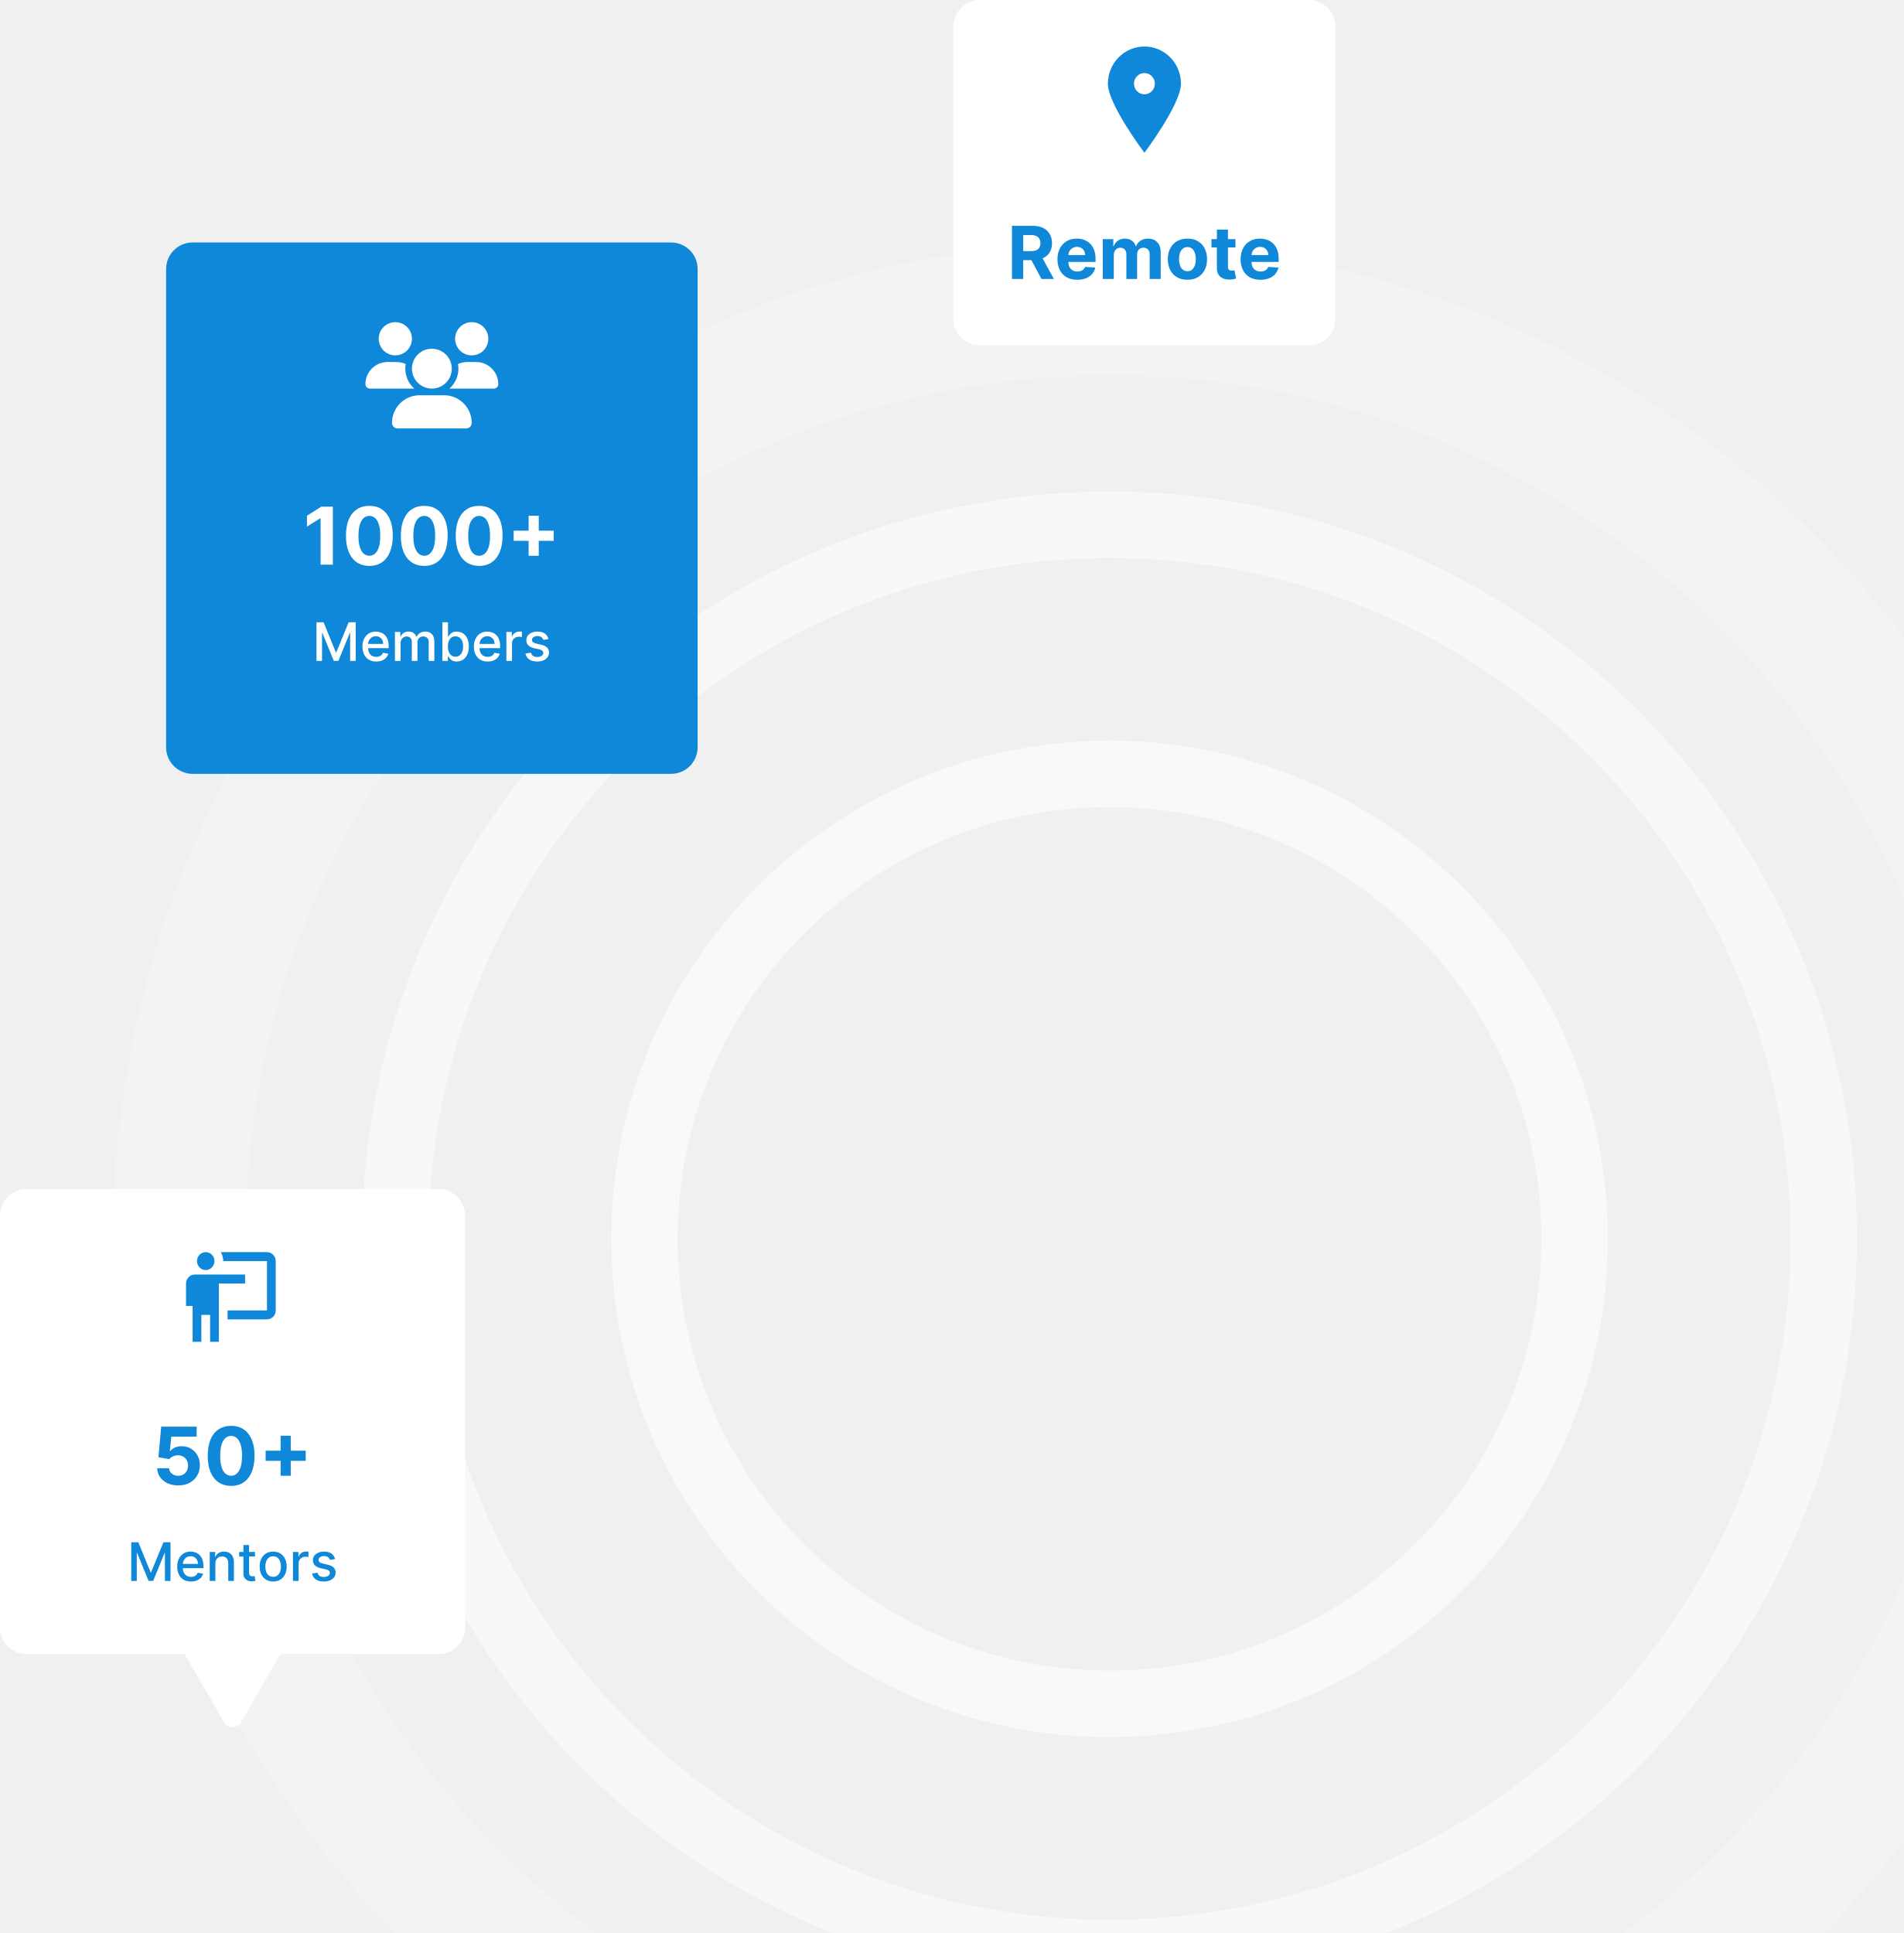
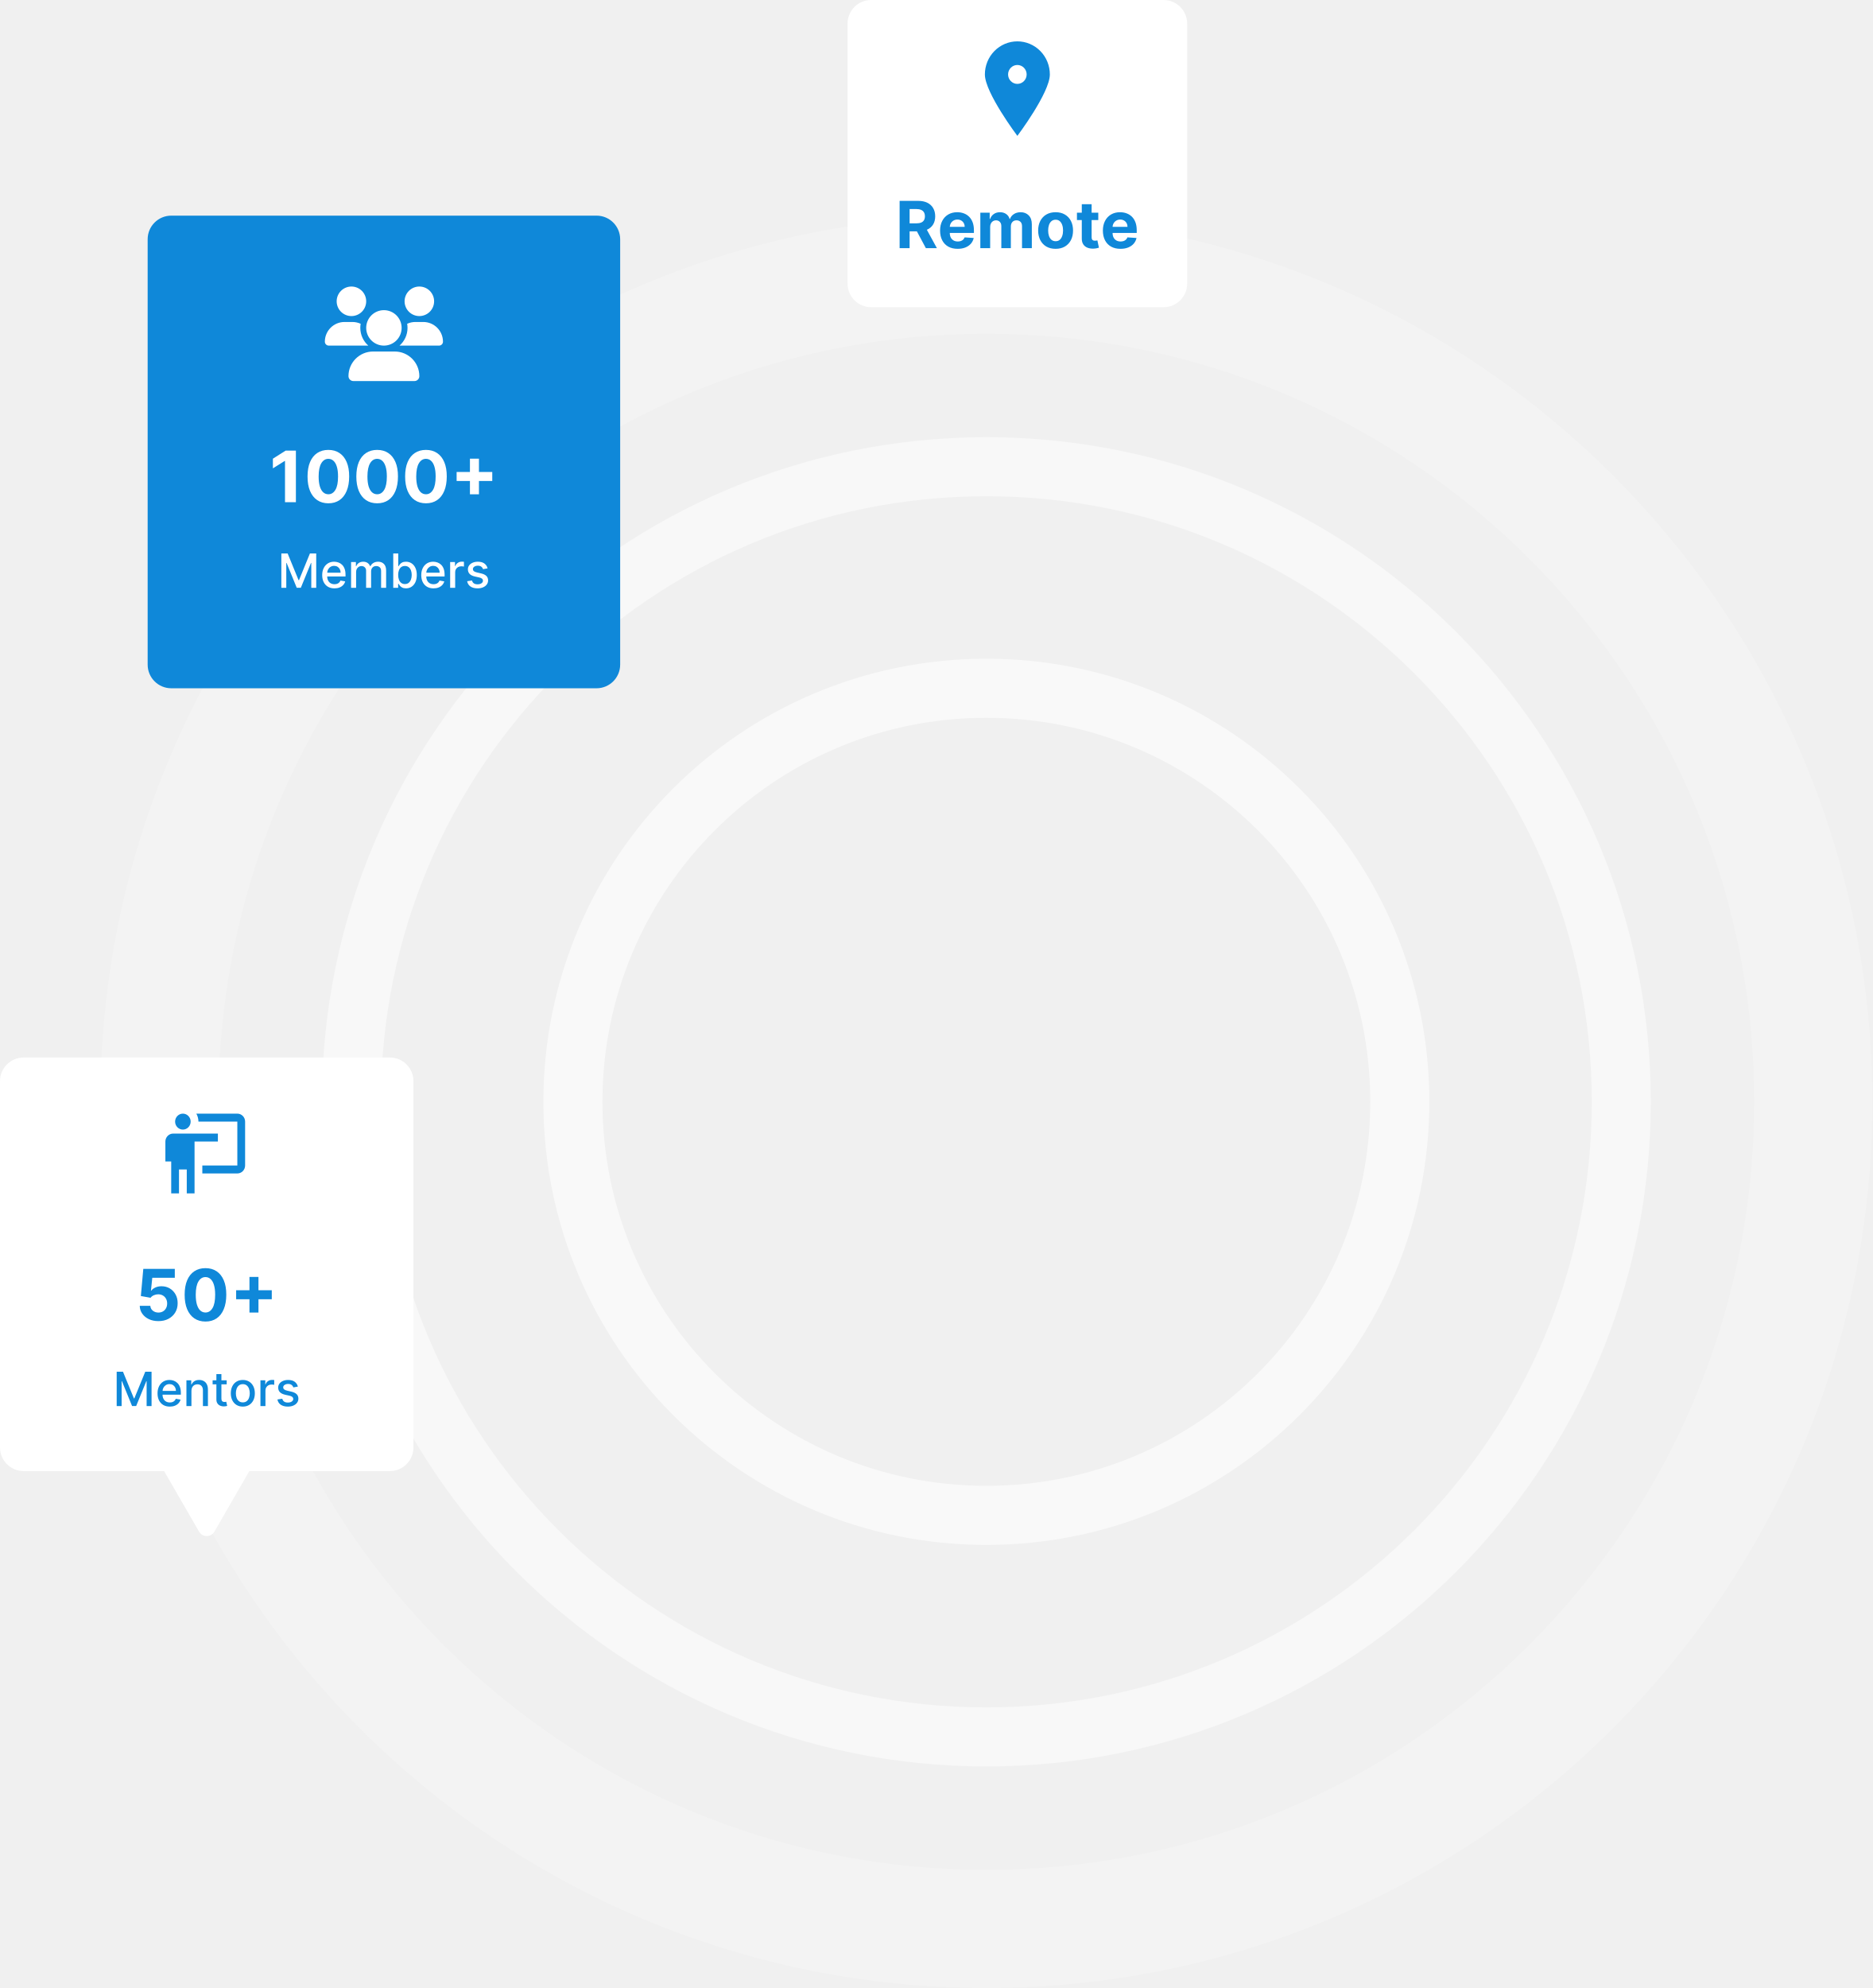
- <svg xmlns="http://www.w3.org/2000/svg" width="573" height="582" viewBox="0 0 573 582" fill="none">
+ <svg xmlns="http://www.w3.org/2000/svg" width="634" height="673" viewBox="0 0 634 673" fill="none">
  <circle cx="334" cy="373" r="280" stroke="white" stroke-opacity="0.2" stroke-width="40" />
  <circle cx="334" cy="373" r="215" stroke="white" stroke-opacity="0.5" stroke-width="20" />
  <circle cx="334" cy="373" r="140" stroke="white" stroke-opacity="0.6" stroke-width="20" />
  <rect x="50" y="73" width="160" height="160" rx="8" fill="#0F88D9" />
-   <g clip-path="url(#clip0_32_110)">
+   <g clip-path="url(#clip0_519_138)">
    <path d="M119 97C120.326 97 121.598 97.527 122.536 98.465C123.473 99.402 124 100.674 124 102C124 103.326 123.473 104.598 122.536 105.536C121.598 106.473 120.326 107 119 107C117.674 107 116.402 106.473 115.464 105.536C114.527 104.598 114 103.326 114 102C114 100.674 114.527 99.402 115.464 98.465C116.402 97.527 117.674 97 119 97ZM142 97C143.326 97 144.598 97.527 145.536 98.465C146.473 99.402 147 100.674 147 102C147 103.326 146.473 104.598 145.536 105.536C144.598 106.473 143.326 107 142 107C140.674 107 139.402 106.473 138.464 105.536C137.527 104.598 137 103.326 137 102C137 100.674 137.527 99.402 138.464 98.465C139.402 97.527 140.674 97 142 97ZM110 115.669C110 111.988 112.987 109 116.669 109H119.337C120.331 109 121.275 109.219 122.125 109.606C122.044 110.056 122.006 110.525 122.006 111C122.006 113.388 123.056 115.531 124.712 117H111.331C110.6 117 110 116.4 110 115.669ZM135.331 117H135.288C136.95 115.531 137.994 113.388 137.994 111C137.994 110.525 137.95 110.062 137.875 109.606C138.725 109.212 139.669 109 140.663 109H143.331C147.013 109 150 111.988 150 115.669C150 116.406 149.4 117 148.669 117H135.331ZM124 111C124 109.409 124.632 107.883 125.757 106.757C126.883 105.632 128.409 105 130 105C131.591 105 133.117 105.632 134.243 106.757C135.368 107.883 136 109.409 136 111C136 112.591 135.368 114.117 134.243 115.243C133.117 116.368 131.591 117 130 117C128.409 117 126.883 116.368 125.757 115.243C124.632 114.117 124 112.591 124 111ZM118 127.331C118 122.731 121.731 119 126.331 119H133.669C138.269 119 142 122.731 142 127.331C142 128.25 141.256 129 140.331 129H119.669C118.75 129 118 128.256 118 127.331Z" fill="white" />
  </g>
  <path d="M100.196 152.545V170H96.506V156.048H96.403L92.406 158.554V155.281L96.727 152.545H100.196ZM111.188 170.384C109.722 170.378 108.461 170.017 107.404 169.301C106.353 168.585 105.543 167.548 104.975 166.19C104.413 164.832 104.134 163.199 104.14 161.29C104.14 159.386 104.421 157.764 104.984 156.423C105.552 155.082 106.362 154.062 107.413 153.364C108.469 152.659 109.728 152.307 111.188 152.307C112.648 152.307 113.904 152.659 114.955 153.364C116.012 154.068 116.825 155.091 117.393 156.432C117.961 157.767 118.242 159.386 118.237 161.29C118.237 163.205 117.952 164.841 117.384 166.199C116.822 167.557 116.015 168.594 114.964 169.31C113.913 170.026 112.654 170.384 111.188 170.384ZM111.188 167.324C112.188 167.324 112.987 166.821 113.583 165.815C114.18 164.81 114.475 163.301 114.469 161.29C114.469 159.966 114.333 158.864 114.06 157.983C113.793 157.102 113.413 156.44 112.918 155.997C112.43 155.554 111.853 155.332 111.188 155.332C110.194 155.332 109.398 155.83 108.802 156.824C108.205 157.818 107.904 159.307 107.898 161.29C107.898 162.631 108.032 163.75 108.299 164.648C108.572 165.54 108.955 166.21 109.45 166.659C109.944 167.102 110.523 167.324 111.188 167.324ZM127.712 170.384C126.246 170.378 124.984 170.017 123.928 169.301C122.876 168.585 122.067 167.548 121.499 166.19C120.936 164.832 120.658 163.199 120.663 161.29C120.663 159.386 120.945 157.764 121.507 156.423C122.075 155.082 122.885 154.062 123.936 153.364C124.993 152.659 126.251 152.307 127.712 152.307C129.172 152.307 130.428 152.659 131.479 153.364C132.536 154.068 133.348 155.091 133.916 156.432C134.484 157.767 134.766 159.386 134.76 161.29C134.76 163.205 134.476 164.841 133.908 166.199C133.345 167.557 132.538 168.594 131.487 169.31C130.436 170.026 129.178 170.384 127.712 170.384ZM127.712 167.324C128.712 167.324 129.51 166.821 130.107 165.815C130.703 164.81 130.999 163.301 130.993 161.29C130.993 159.966 130.857 158.864 130.584 157.983C130.317 157.102 129.936 156.44 129.442 155.997C128.953 155.554 128.376 155.332 127.712 155.332C126.717 155.332 125.922 155.83 125.325 156.824C124.729 157.818 124.428 159.307 124.422 161.29C124.422 162.631 124.555 163.75 124.822 164.648C125.095 165.54 125.479 166.21 125.973 166.659C126.467 167.102 127.047 167.324 127.712 167.324ZM144.235 170.384C142.769 170.378 141.508 170.017 140.451 169.301C139.4 168.585 138.59 167.548 138.022 166.19C137.46 164.832 137.181 163.199 137.187 161.29C137.187 159.386 137.468 157.764 138.031 156.423C138.599 155.082 139.408 154.062 140.46 153.364C141.516 152.659 142.775 152.307 144.235 152.307C145.695 152.307 146.951 152.659 148.002 153.364C149.059 154.068 149.871 155.091 150.44 156.432C151.008 157.767 151.289 159.386 151.283 161.29C151.283 163.205 150.999 164.841 150.431 166.199C149.869 167.557 149.062 168.594 148.011 169.31C146.96 170.026 145.701 170.384 144.235 170.384ZM144.235 167.324C145.235 167.324 146.033 166.821 146.63 165.815C147.227 164.81 147.522 163.301 147.516 161.29C147.516 159.966 147.38 158.864 147.107 157.983C146.84 157.102 146.46 156.44 145.965 155.997C145.477 155.554 144.9 155.332 144.235 155.332C143.241 155.332 142.445 155.83 141.849 156.824C141.252 157.818 140.951 159.307 140.945 161.29C140.945 162.631 141.079 163.75 141.346 164.648C141.619 165.54 142.002 166.21 142.496 166.659C142.991 167.102 143.57 167.324 144.235 167.324ZM159.131 167.341V155.273H162.182V167.341H159.131ZM154.622 162.832V159.781H166.69V162.832H154.622Z" fill="white" />
  <path d="M95.271 187.364H97.401L101.106 196.409H101.242L104.947 187.364H107.077V199H105.407V190.58H105.299L101.867 198.983H100.481L97.049 190.574H96.941V199H95.271V187.364ZM113.255 199.176C112.395 199.176 111.655 198.992 111.033 198.625C110.416 198.254 109.939 197.733 109.602 197.062C109.268 196.388 109.102 195.598 109.102 194.693C109.102 193.799 109.268 193.011 109.602 192.33C109.939 191.648 110.408 191.116 111.011 190.733C111.617 190.35 112.325 190.159 113.136 190.159C113.628 190.159 114.105 190.241 114.567 190.403C115.03 190.566 115.444 190.822 115.812 191.17C116.179 191.519 116.469 191.972 116.681 192.528C116.893 193.081 116.999 193.754 116.999 194.545V195.148H110.062V193.875H115.335C115.335 193.428 115.244 193.032 115.062 192.688C114.88 192.339 114.624 192.064 114.295 191.864C113.969 191.663 113.586 191.562 113.147 191.562C112.67 191.562 112.253 191.68 111.897 191.915C111.545 192.146 111.272 192.449 111.079 192.824C110.889 193.195 110.795 193.598 110.795 194.034V195.028C110.795 195.612 110.897 196.108 111.102 196.517C111.31 196.926 111.6 197.239 111.971 197.455C112.342 197.667 112.776 197.773 113.272 197.773C113.594 197.773 113.888 197.727 114.153 197.636C114.418 197.542 114.647 197.402 114.84 197.216C115.033 197.03 115.181 196.801 115.283 196.528L116.891 196.818C116.763 197.292 116.531 197.706 116.198 198.062C115.869 198.415 115.454 198.689 114.954 198.886C114.458 199.08 113.891 199.176 113.255 199.176ZM118.884 199V190.273H120.515V191.693H120.623C120.805 191.212 121.102 190.837 121.515 190.568C121.928 190.295 122.422 190.159 122.998 190.159C123.581 190.159 124.07 190.295 124.464 190.568C124.862 190.841 125.155 191.216 125.344 191.693H125.435C125.644 191.227 125.975 190.856 126.43 190.58C126.884 190.299 127.426 190.159 128.055 190.159C128.846 190.159 129.492 190.407 129.992 190.903C130.496 191.4 130.748 192.148 130.748 193.148V199H129.049V193.307C129.049 192.716 128.888 192.288 128.566 192.023C128.244 191.758 127.86 191.625 127.413 191.625C126.86 191.625 126.43 191.795 126.123 192.136C125.816 192.473 125.663 192.907 125.663 193.438V199H123.969V193.199C123.969 192.725 123.822 192.345 123.526 192.057C123.231 191.769 122.846 191.625 122.373 191.625C122.051 191.625 121.754 191.71 121.481 191.881C121.212 192.047 120.994 192.28 120.827 192.58C120.665 192.879 120.583 193.225 120.583 193.619V199H118.884ZM133.161 199V187.364H134.86V191.688H134.962C135.061 191.506 135.203 191.295 135.388 191.057C135.574 190.818 135.832 190.61 136.161 190.432C136.491 190.25 136.926 190.159 137.468 190.159C138.173 190.159 138.801 190.337 139.354 190.693C139.907 191.049 140.341 191.562 140.656 192.233C140.974 192.903 141.133 193.71 141.133 194.653C141.133 195.597 140.976 196.405 140.661 197.08C140.347 197.75 139.915 198.267 139.366 198.631C138.817 198.991 138.19 199.17 137.485 199.17C136.955 199.17 136.521 199.081 136.184 198.903C135.851 198.725 135.589 198.517 135.4 198.278C135.21 198.04 135.065 197.828 134.962 197.642H134.82V199H133.161ZM134.826 194.636C134.826 195.25 134.915 195.788 135.093 196.25C135.271 196.712 135.529 197.074 135.866 197.335C136.203 197.593 136.616 197.722 137.104 197.722C137.612 197.722 138.036 197.587 138.377 197.318C138.718 197.045 138.976 196.676 139.15 196.21C139.328 195.744 139.417 195.22 139.417 194.636C139.417 194.061 139.33 193.544 139.156 193.085C138.985 192.627 138.728 192.265 138.383 192C138.042 191.735 137.616 191.602 137.104 191.602C136.612 191.602 136.195 191.729 135.854 191.983C135.517 192.237 135.262 192.591 135.087 193.045C134.913 193.5 134.826 194.03 134.826 194.636ZM146.802 199.176C145.942 199.176 145.201 198.992 144.58 198.625C143.963 198.254 143.486 197.733 143.148 197.062C142.815 196.388 142.648 195.598 142.648 194.693C142.648 193.799 142.815 193.011 143.148 192.33C143.486 191.648 143.955 191.116 144.558 190.733C145.164 190.35 145.872 190.159 146.683 190.159C147.175 190.159 147.652 190.241 148.114 190.403C148.576 190.566 148.991 190.822 149.359 191.17C149.726 191.519 150.016 191.972 150.228 192.528C150.44 193.081 150.546 193.754 150.546 194.545V195.148H143.609V193.875H148.881C148.881 193.428 148.79 193.032 148.609 192.688C148.427 192.339 148.171 192.064 147.842 191.864C147.516 191.663 147.133 191.562 146.694 191.562C146.217 191.562 145.8 191.68 145.444 191.915C145.092 192.146 144.819 192.449 144.626 192.824C144.436 193.195 144.342 193.598 144.342 194.034V195.028C144.342 195.612 144.444 196.108 144.648 196.517C144.857 196.926 145.147 197.239 145.518 197.455C145.889 197.667 146.323 197.773 146.819 197.773C147.141 197.773 147.434 197.727 147.7 197.636C147.965 197.542 148.194 197.402 148.387 197.216C148.58 197.03 148.728 196.801 148.83 196.528L150.438 196.818C150.309 197.292 150.078 197.706 149.745 198.062C149.415 198.415 149.001 198.689 148.501 198.886C148.004 199.08 147.438 199.176 146.802 199.176ZM152.431 199V190.273H154.073V191.659H154.164C154.323 191.189 154.603 190.82 155.005 190.551C155.41 190.278 155.869 190.142 156.38 190.142C156.486 190.142 156.611 190.146 156.755 190.153C156.903 190.161 157.018 190.17 157.102 190.182V191.807C157.033 191.788 156.912 191.767 156.738 191.744C156.564 191.718 156.389 191.705 156.215 191.705C155.814 191.705 155.456 191.79 155.141 191.96C154.831 192.127 154.585 192.36 154.403 192.659C154.221 192.955 154.13 193.292 154.13 193.67V199H152.431ZM165.112 192.403L163.572 192.676C163.507 192.479 163.405 192.292 163.265 192.114C163.129 191.936 162.943 191.79 162.708 191.676C162.473 191.562 162.18 191.506 161.827 191.506C161.346 191.506 160.945 191.614 160.623 191.83C160.301 192.042 160.14 192.316 160.14 192.653C160.14 192.945 160.248 193.18 160.464 193.358C160.68 193.536 161.028 193.682 161.509 193.795L162.896 194.114C163.699 194.299 164.297 194.585 164.691 194.972C165.085 195.358 165.282 195.86 165.282 196.477C165.282 197 165.13 197.466 164.827 197.875C164.528 198.28 164.11 198.598 163.572 198.83C163.038 199.061 162.418 199.176 161.714 199.176C160.737 199.176 159.939 198.968 159.322 198.551C158.704 198.131 158.326 197.534 158.185 196.761L159.827 196.511C159.93 196.939 160.14 197.263 160.458 197.483C160.776 197.699 161.191 197.807 161.702 197.807C162.259 197.807 162.704 197.691 163.038 197.46C163.371 197.225 163.538 196.939 163.538 196.602C163.538 196.33 163.435 196.1 163.231 195.915C163.03 195.729 162.721 195.589 162.305 195.494L160.827 195.17C160.013 194.985 159.411 194.689 159.021 194.284C158.634 193.879 158.441 193.366 158.441 192.744C158.441 192.229 158.585 191.778 158.873 191.392C159.161 191.006 159.558 190.705 160.066 190.489C160.574 190.269 161.155 190.159 161.81 190.159C162.754 190.159 163.496 190.364 164.038 190.773C164.579 191.178 164.937 191.722 165.112 192.403Z" fill="white" />
  <rect x="287" width="115" height="104" rx="8" fill="white" />
  <path d="M344.5 46C344.5 46 333.5 31.392 333.5 25.2C333.5 23.729 333.785 22.273 334.337 20.914C334.89 19.555 335.7 18.32 336.722 17.28C337.743 16.24 338.956 15.415 340.29 14.852C341.625 14.29 343.055 14 344.5 14C345.945 14 347.375 14.29 348.71 14.852C350.044 15.415 351.257 16.24 352.278 17.28C353.3 18.32 354.11 19.555 354.663 20.914C355.215 22.273 355.5 23.729 355.5 25.2C355.5 31.392 344.5 46 344.5 46ZM344.5 28.4C345.334 28.4 346.133 28.063 346.722 27.463C347.312 26.863 347.643 26.049 347.643 25.2C347.643 24.351 347.312 23.537 346.722 22.937C346.133 22.337 345.334 22 344.5 22C343.666 22 342.867 22.337 342.278 22.937C341.688 23.537 341.357 24.351 341.357 25.2C341.357 26.049 341.688 26.863 342.278 27.463C342.867 28.063 343.666 28.4 344.5 28.4Z" fill="#0F88D9" />
  <path d="M304.63 84V68H310.942C312.151 68 313.182 68.216 314.036 68.648C314.896 69.076 315.549 69.682 315.997 70.469C316.45 71.25 316.677 72.169 316.677 73.227C316.677 74.289 316.448 75.203 315.989 75.969C315.531 76.729 314.867 77.312 313.997 77.719C313.132 78.125 312.086 78.328 310.856 78.328H306.63V75.609H310.31C310.955 75.609 311.492 75.521 311.919 75.344C312.346 75.167 312.664 74.901 312.872 74.547C313.086 74.193 313.192 73.753 313.192 73.227C313.192 72.695 313.086 72.247 312.872 71.883C312.664 71.518 312.343 71.242 311.911 71.055C311.484 70.862 310.945 70.766 310.294 70.766H308.013V84H304.63ZM313.271 76.719L317.247 84H313.513L309.622 76.719H313.271ZM324.28 84.234C323.046 84.234 321.983 83.984 321.093 83.484C320.207 82.979 319.525 82.266 319.046 81.344C318.567 80.417 318.327 79.32 318.327 78.055C318.327 76.82 318.567 75.737 319.046 74.805C319.525 73.872 320.2 73.146 321.069 72.625C321.944 72.104 322.97 71.844 324.147 71.844C324.939 71.844 325.676 71.971 326.358 72.227C327.046 72.477 327.645 72.854 328.155 73.359C328.671 73.865 329.072 74.5 329.358 75.266C329.645 76.026 329.788 76.917 329.788 77.938V78.852H319.655V76.789H326.655C326.655 76.31 326.551 75.885 326.343 75.516C326.134 75.146 325.845 74.857 325.476 74.648C325.111 74.435 324.687 74.328 324.202 74.328C323.697 74.328 323.249 74.445 322.858 74.68C322.473 74.909 322.171 75.219 321.952 75.609C321.733 75.995 321.621 76.424 321.616 76.898V78.859C321.616 79.453 321.726 79.966 321.944 80.398C322.168 80.831 322.483 81.164 322.89 81.398C323.296 81.633 323.778 81.75 324.335 81.75C324.705 81.75 325.043 81.698 325.351 81.594C325.658 81.49 325.921 81.333 326.14 81.125C326.358 80.917 326.525 80.662 326.64 80.359L329.718 80.562C329.562 81.302 329.241 81.948 328.757 82.5C328.278 83.047 327.658 83.474 326.897 83.781C326.142 84.083 325.27 84.234 324.28 84.234ZM331.96 84V72H335.132V74.117H335.272C335.522 73.414 335.939 72.859 336.522 72.453C337.106 72.047 337.804 71.844 338.616 71.844C339.439 71.844 340.14 72.049 340.718 72.461C341.296 72.867 341.681 73.419 341.874 74.117H341.999C342.244 73.43 342.687 72.88 343.327 72.469C343.973 72.052 344.736 71.844 345.616 71.844C346.736 71.844 347.645 72.201 348.343 72.914C349.046 73.622 349.397 74.628 349.397 75.93V84H346.077V76.586C346.077 75.919 345.9 75.419 345.546 75.086C345.192 74.753 344.749 74.586 344.218 74.586C343.614 74.586 343.142 74.779 342.804 75.164C342.465 75.544 342.296 76.047 342.296 76.672V84H339.069V76.516C339.069 75.927 338.9 75.458 338.562 75.109C338.228 74.76 337.788 74.586 337.241 74.586C336.871 74.586 336.538 74.68 336.241 74.867C335.95 75.049 335.718 75.307 335.546 75.641C335.374 75.969 335.288 76.354 335.288 76.797V84H331.96ZM357.448 84.234C356.235 84.234 355.185 83.977 354.3 83.461C353.42 82.94 352.74 82.216 352.261 81.289C351.782 80.357 351.542 79.276 351.542 78.047C351.542 76.807 351.782 75.724 352.261 74.797C352.74 73.865 353.42 73.141 354.3 72.625C355.185 72.104 356.235 71.844 357.448 71.844C358.662 71.844 359.709 72.104 360.589 72.625C361.474 73.141 362.157 73.865 362.636 74.797C363.115 75.724 363.354 76.807 363.354 78.047C363.354 79.276 363.115 80.357 362.636 81.289C362.157 82.216 361.474 82.94 360.589 83.461C359.709 83.977 358.662 84.234 357.448 84.234ZM357.464 81.656C358.016 81.656 358.477 81.5 358.847 81.188C359.216 80.87 359.495 80.438 359.683 79.891C359.875 79.344 359.972 78.721 359.972 78.023C359.972 77.326 359.875 76.703 359.683 76.156C359.495 75.609 359.216 75.177 358.847 74.859C358.477 74.542 358.016 74.383 357.464 74.383C356.907 74.383 356.438 74.542 356.058 74.859C355.683 75.177 355.399 75.609 355.206 76.156C355.019 76.703 354.925 77.326 354.925 78.023C354.925 78.721 355.019 79.344 355.206 79.891C355.399 80.438 355.683 80.87 356.058 81.188C356.438 81.5 356.907 81.656 357.464 81.656ZM371.901 72V74.5H364.675V72H371.901ZM366.315 69.125H369.644V80.312C369.644 80.62 369.69 80.859 369.784 81.031C369.878 81.198 370.008 81.315 370.175 81.383C370.347 81.451 370.545 81.484 370.769 81.484C370.925 81.484 371.081 81.471 371.237 81.445C371.394 81.414 371.513 81.391 371.597 81.375L372.12 83.852C371.953 83.904 371.719 83.963 371.417 84.031C371.115 84.104 370.748 84.148 370.315 84.164C369.513 84.195 368.81 84.088 368.206 83.844C367.607 83.599 367.141 83.219 366.808 82.703C366.474 82.188 366.31 81.537 366.315 80.75V69.125ZM379.409 84.234C378.175 84.234 377.112 83.984 376.222 83.484C375.336 82.979 374.654 82.266 374.175 81.344C373.696 80.417 373.456 79.32 373.456 78.055C373.456 76.82 373.696 75.737 374.175 74.805C374.654 73.872 375.328 73.146 376.198 72.625C377.073 72.104 378.099 71.844 379.276 71.844C380.068 71.844 380.805 71.971 381.487 72.227C382.175 72.477 382.774 72.854 383.284 73.359C383.8 73.865 384.201 74.5 384.487 75.266C384.774 76.026 384.917 76.917 384.917 77.938V78.852H374.784V76.789H381.784C381.784 76.31 381.68 75.885 381.472 75.516C381.263 75.146 380.974 74.857 380.604 74.648C380.24 74.435 379.815 74.328 379.331 74.328C378.826 74.328 378.378 74.445 377.987 74.68C377.602 74.909 377.3 75.219 377.081 75.609C376.862 75.995 376.75 76.424 376.745 76.898V78.859C376.745 79.453 376.854 79.966 377.073 80.398C377.297 80.831 377.612 81.164 378.019 81.398C378.425 81.633 378.907 81.75 379.464 81.75C379.834 81.75 380.172 81.698 380.479 81.594C380.787 81.49 381.05 81.333 381.269 81.125C381.487 80.917 381.654 80.662 381.769 80.359L384.847 80.562C384.69 81.302 384.37 81.948 383.886 82.5C383.407 83.047 382.787 83.474 382.026 83.781C381.271 84.083 380.399 84.234 379.409 84.234Z" fill="#0F88D9" />
  <path fill-rule="evenodd" clip-rule="evenodd" d="M8 358C3.582 358 0 361.582 0 366V490C0 494.418 3.582 498 8 498H55.566L67.402 518.5C68.557 520.5 71.443 520.5 72.598 518.5L84.434 498H132C136.418 498 140 494.418 140 490V366C140 361.582 136.418 358 132 358H8Z" fill="white" />
  <path d="M80.366 397.25C81.064 397.25 81.734 396.966 82.228 396.459C82.722 395.953 83 395.266 83 394.55V379.7C83 378.984 82.722 378.297 82.228 377.791C81.734 377.284 81.064 377 80.366 377H66.484C66.945 377.824 67.195 378.755 67.195 379.7H80.366V394.55H68.512V397.25M73.781 383.75V386.45H65.878V404H63.244V395.9H60.61V404H57.976V393.2H56V386.45C56 385.734 56.278 385.047 56.772 384.541C57.266 384.034 57.935 383.75 58.634 383.75H73.781ZM64.561 379.7C64.561 380.416 64.284 381.103 63.789 381.609C63.295 382.116 62.625 382.4 61.927 382.4C61.228 382.4 60.558 382.116 60.064 381.609C59.57 381.103 59.293 380.416 59.293 379.7C59.293 378.984 59.57 378.297 60.064 377.791C60.558 377.284 61.228 377 61.927 377C62.625 377 63.295 377.284 63.789 377.791C64.284 378.297 64.561 378.984 64.561 379.7Z" fill="#0F88D9" />
  <path d="M53.637 447.239C52.433 447.239 51.359 447.017 50.416 446.574C49.478 446.131 48.734 445.52 48.183 444.741C47.632 443.963 47.345 443.071 47.322 442.065H50.902C50.941 442.741 51.225 443.29 51.754 443.71C52.282 444.131 52.91 444.341 53.637 444.341C54.217 444.341 54.728 444.213 55.172 443.957C55.62 443.696 55.97 443.335 56.22 442.875C56.475 442.409 56.603 441.875 56.603 441.273C56.603 440.659 56.473 440.119 56.211 439.653C55.956 439.187 55.6 438.824 55.146 438.562C54.691 438.301 54.172 438.168 53.586 438.162C53.075 438.162 52.578 438.267 52.095 438.477C51.617 438.687 51.245 438.974 50.978 439.338L47.697 438.75L48.524 429.545H59.194V432.562H51.566L51.115 436.935H51.217C51.524 436.503 51.987 436.145 52.606 435.861C53.225 435.577 53.919 435.435 54.686 435.435C55.737 435.435 56.674 435.682 57.498 436.176C58.322 436.67 58.973 437.349 59.45 438.213C59.927 439.071 60.163 440.06 60.157 441.179C60.163 442.355 59.89 443.401 59.339 444.315C58.794 445.224 58.029 445.94 57.047 446.463C56.069 446.98 54.933 447.239 53.637 447.239ZM69.575 447.384C68.109 447.378 66.848 447.017 65.791 446.301C64.74 445.585 63.93 444.548 63.362 443.19C62.799 441.832 62.521 440.199 62.527 438.29C62.527 436.386 62.808 434.764 63.37 433.423C63.939 432.082 64.748 431.062 65.799 430.364C66.856 429.659 68.115 429.307 69.575 429.307C71.035 429.307 72.291 429.659 73.342 430.364C74.399 431.068 75.211 432.091 75.779 433.432C76.348 434.767 76.629 436.386 76.623 438.29C76.623 440.205 76.339 441.841 75.771 443.199C75.209 444.557 74.402 445.594 73.35 446.31C72.299 447.026 71.041 447.384 69.575 447.384ZM69.575 444.324C70.575 444.324 71.373 443.821 71.97 442.815C72.566 441.81 72.862 440.301 72.856 438.29C72.856 436.966 72.72 435.864 72.447 434.983C72.18 434.102 71.799 433.44 71.305 432.997C70.816 432.554 70.24 432.332 69.575 432.332C68.581 432.332 67.785 432.83 67.189 433.824C66.592 434.818 66.291 436.307 66.285 438.29C66.285 439.631 66.419 440.75 66.686 441.648C66.959 442.54 67.342 443.21 67.836 443.659C68.331 444.102 68.91 444.324 69.575 444.324ZM84.471 444.341V432.273H87.522V444.341H84.471ZM79.962 439.832V436.781H92.03V439.832H79.962Z" fill="#0F88D9" />
  <path d="M39.513 464.364H41.644L45.348 473.409H45.484L49.189 464.364H51.32V476H49.649V467.58H49.541L46.109 475.983H44.723L41.291 467.574H41.183V476H39.513V464.364ZM57.497 476.176C56.637 476.176 55.897 475.992 55.276 475.625C54.658 475.254 54.181 474.733 53.844 474.062C53.51 473.388 53.344 472.598 53.344 471.693C53.344 470.799 53.51 470.011 53.844 469.33C54.181 468.648 54.651 468.116 55.253 467.733C55.859 467.35 56.567 467.159 57.378 467.159C57.87 467.159 58.347 467.241 58.81 467.403C59.272 467.566 59.687 467.822 60.054 468.17C60.421 468.519 60.711 468.972 60.923 469.528C61.135 470.081 61.242 470.754 61.242 471.545V472.148H54.304V470.875H59.577C59.577 470.428 59.486 470.032 59.304 469.688C59.122 469.339 58.867 469.064 58.537 468.864C58.211 468.663 57.829 468.562 57.389 468.562C56.912 468.562 56.495 468.68 56.139 468.915C55.787 469.146 55.514 469.449 55.321 469.824C55.132 470.195 55.037 470.598 55.037 471.034V472.028C55.037 472.612 55.139 473.108 55.344 473.517C55.552 473.926 55.842 474.239 56.213 474.455C56.584 474.667 57.018 474.773 57.514 474.773C57.836 474.773 58.13 474.727 58.395 474.636C58.66 474.542 58.889 474.402 59.082 474.216C59.276 474.03 59.423 473.801 59.526 473.528L61.133 473.818C61.005 474.292 60.774 474.706 60.44 475.062C60.111 475.415 59.696 475.689 59.196 475.886C58.7 476.08 58.133 476.176 57.497 476.176ZM64.825 470.818V476H63.126V467.273H64.757V468.693H64.865C65.066 468.231 65.38 467.86 65.808 467.58C66.24 467.299 66.784 467.159 67.439 467.159C68.034 467.159 68.555 467.284 69.001 467.534C69.448 467.78 69.795 468.148 70.041 468.636C70.287 469.125 70.41 469.729 70.41 470.449V476H68.712V470.653C68.712 470.021 68.547 469.527 68.217 469.17C67.888 468.811 67.435 468.631 66.859 468.631C66.465 468.631 66.115 468.716 65.808 468.886C65.505 469.057 65.265 469.307 65.087 469.636C64.912 469.962 64.825 470.356 64.825 470.818ZM76.763 467.273V468.636H71.996V467.273H76.763ZM73.274 465.182H74.973V473.438C74.973 473.767 75.022 474.015 75.121 474.182C75.219 474.345 75.346 474.456 75.501 474.517C75.66 474.574 75.833 474.602 76.019 474.602C76.155 474.602 76.274 474.593 76.376 474.574C76.479 474.555 76.558 474.54 76.615 474.528L76.922 475.932C76.823 475.97 76.683 476.008 76.501 476.045C76.32 476.087 76.092 476.11 75.82 476.114C75.373 476.121 74.956 476.042 74.57 475.875C74.183 475.708 73.871 475.451 73.632 475.102C73.394 474.754 73.274 474.316 73.274 473.79V465.182ZM82.224 476.176C81.406 476.176 80.692 475.989 80.082 475.614C79.472 475.239 78.999 474.714 78.662 474.04C78.325 473.366 78.156 472.578 78.156 471.676C78.156 470.771 78.325 469.979 78.662 469.301C78.999 468.623 79.472 468.097 80.082 467.722C80.692 467.347 81.406 467.159 82.224 467.159C83.043 467.159 83.757 467.347 84.367 467.722C84.976 468.097 85.45 468.623 85.787 469.301C86.124 469.979 86.293 470.771 86.293 471.676C86.293 472.578 86.124 473.366 85.787 474.04C85.45 474.714 84.976 475.239 84.367 475.614C83.757 475.989 83.043 476.176 82.224 476.176ZM82.23 474.75C82.76 474.75 83.2 474.61 83.548 474.33C83.897 474.049 84.154 473.676 84.321 473.21C84.492 472.744 84.577 472.231 84.577 471.67C84.577 471.114 84.492 470.602 84.321 470.136C84.154 469.667 83.897 469.29 83.548 469.006C83.2 468.722 82.76 468.58 82.23 468.58C81.696 468.58 81.253 468.722 80.901 469.006C80.552 469.29 80.293 469.667 80.122 470.136C79.956 470.602 79.872 471.114 79.872 471.67C79.872 472.231 79.956 472.744 80.122 473.21C80.293 473.676 80.552 474.049 80.901 474.33C81.253 474.61 81.696 474.75 82.23 474.75ZM88.189 476V467.273H89.831V468.659H89.922C90.081 468.189 90.361 467.82 90.763 467.551C91.168 467.278 91.626 467.142 92.138 467.142C92.244 467.142 92.369 467.146 92.513 467.153C92.66 467.161 92.776 467.17 92.859 467.182V468.807C92.791 468.788 92.67 468.767 92.496 468.744C92.322 468.718 92.147 468.705 91.973 468.705C91.572 468.705 91.213 468.79 90.899 468.96C90.588 469.127 90.342 469.36 90.16 469.659C89.979 469.955 89.888 470.292 89.888 470.67V476H88.189ZM100.869 469.403L99.329 469.676C99.265 469.479 99.163 469.292 99.023 469.114C98.886 468.936 98.701 468.79 98.466 468.676C98.231 468.562 97.938 468.506 97.585 468.506C97.104 468.506 96.703 468.614 96.381 468.83C96.059 469.042 95.898 469.316 95.898 469.653C95.898 469.945 96.006 470.18 96.222 470.358C96.438 470.536 96.786 470.682 97.267 470.795L98.653 471.114C99.456 471.299 100.055 471.585 100.449 471.972C100.843 472.358 101.04 472.86 101.04 473.477C101.04 474 100.888 474.466 100.585 474.875C100.286 475.28 99.867 475.598 99.329 475.83C98.796 476.061 98.176 476.176 97.472 476.176C96.494 476.176 95.697 475.968 95.079 475.551C94.462 475.131 94.083 474.534 93.943 473.761L95.585 473.511C95.688 473.939 95.898 474.263 96.216 474.483C96.534 474.699 96.949 474.807 97.46 474.807C98.017 474.807 98.462 474.691 98.796 474.46C99.129 474.225 99.296 473.939 99.296 473.602C99.296 473.33 99.193 473.1 98.989 472.915C98.788 472.729 98.479 472.589 98.062 472.494L96.585 472.17C95.771 471.985 95.169 471.689 94.778 471.284C94.392 470.879 94.199 470.366 94.199 469.744C94.199 469.229 94.343 468.778 94.631 468.392C94.919 468.006 95.316 467.705 95.824 467.489C96.331 467.269 96.913 467.159 97.568 467.159C98.511 467.159 99.254 467.364 99.796 467.773C100.337 468.178 100.695 468.722 100.869 469.403Z" fill="#0F88D9" />
  <defs>
-     <clipPath id="clip0_32_110">
+     <clipPath id="clip0_519_138">
      <rect width="40" height="32" fill="white" transform="translate(110 97)" />
    </clipPath>
  </defs>
</svg>
